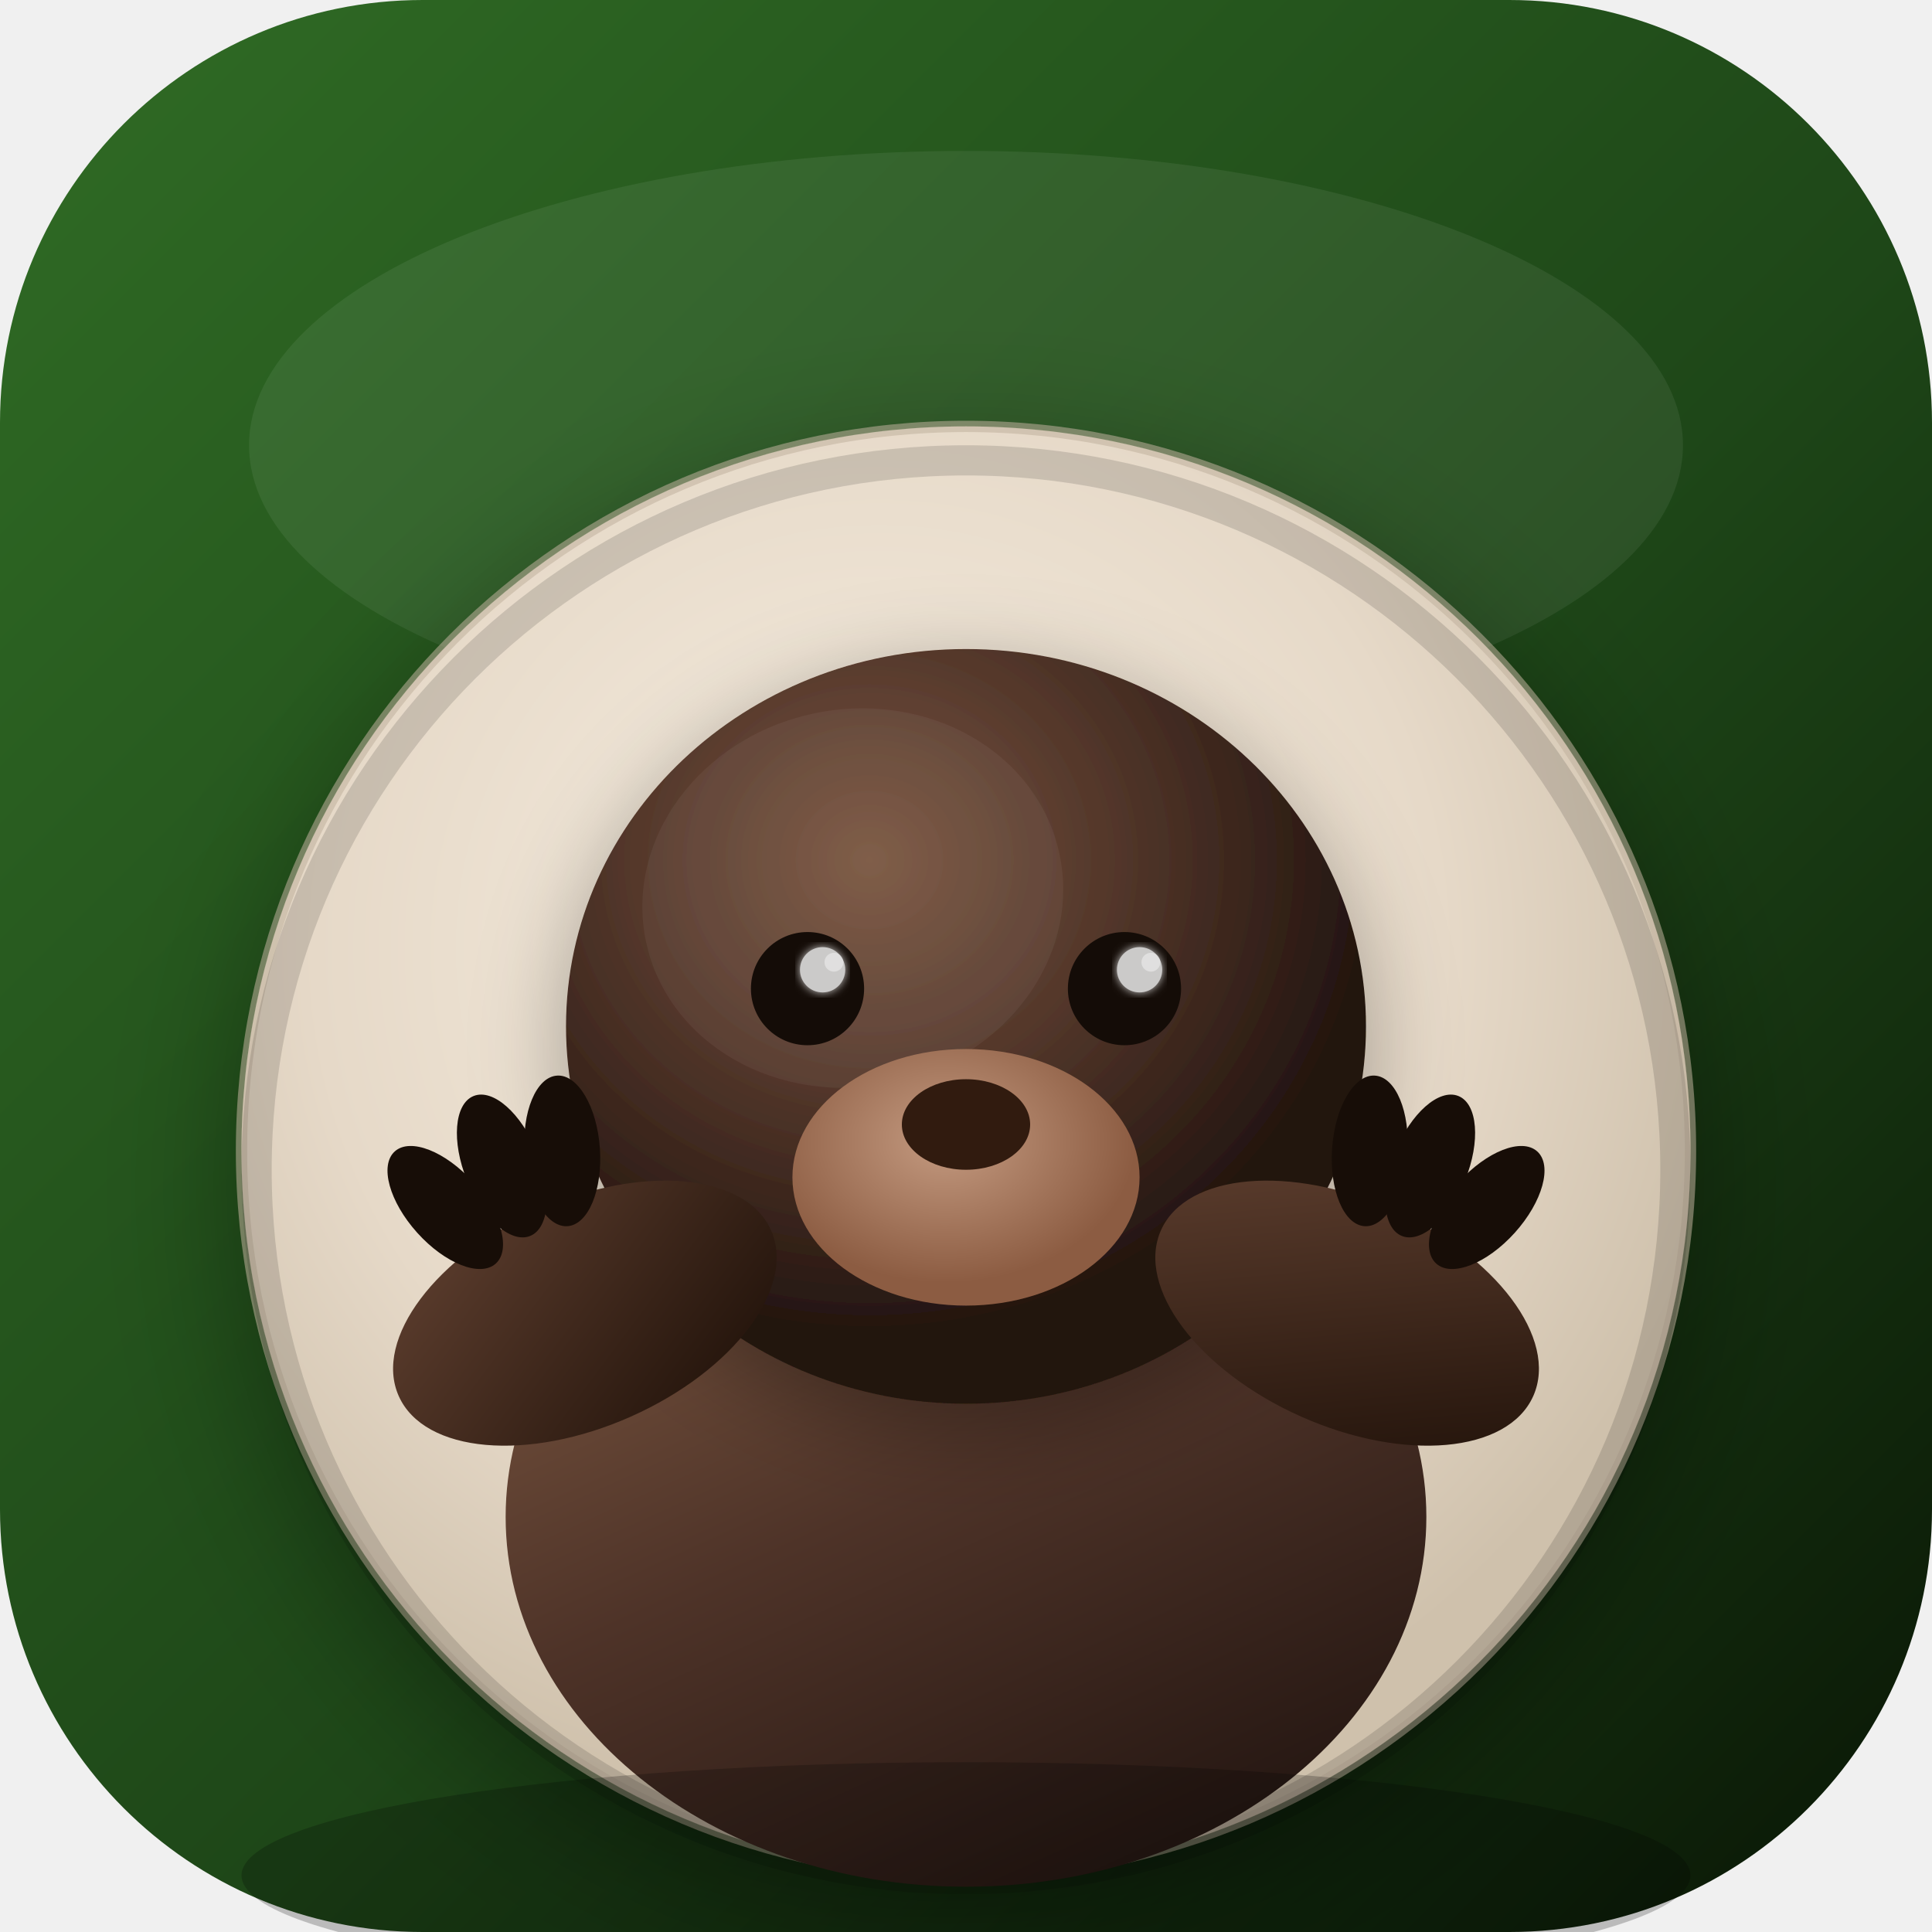
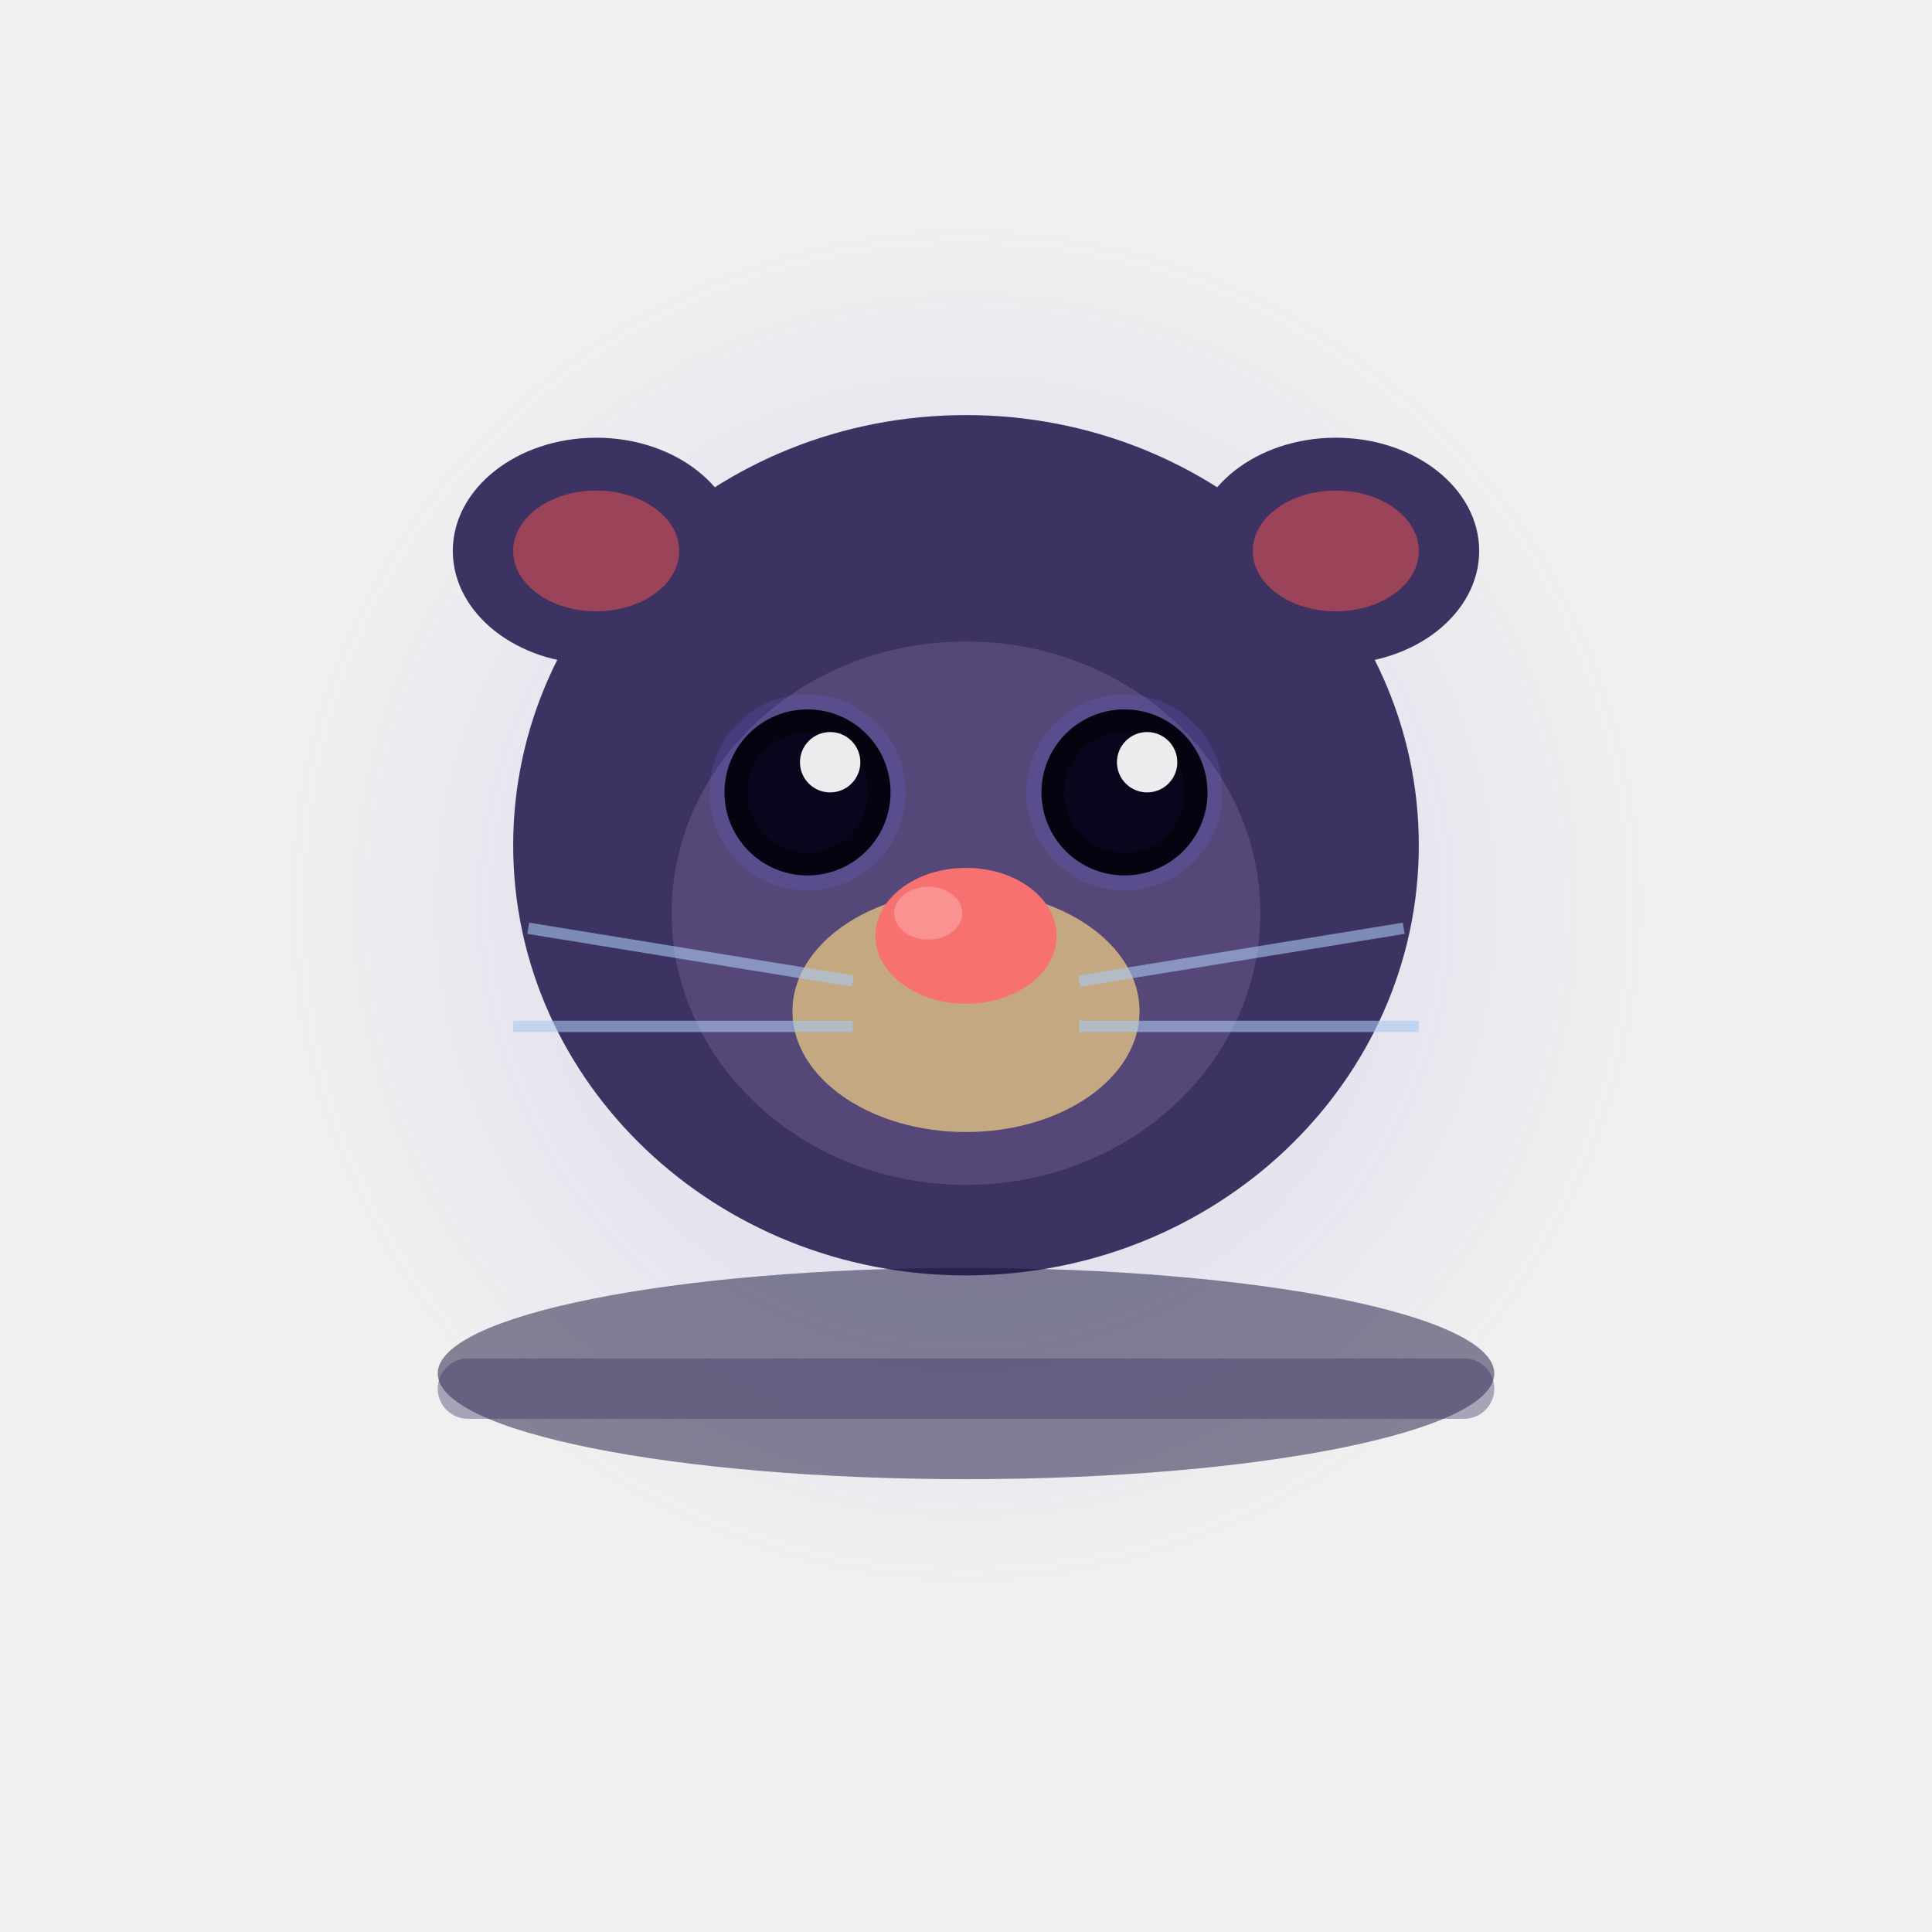
- <svg xmlns="http://www.w3.org/2000/svg" viewBox="0 0 512 512" width="512" height="512">
+ <svg xmlns="http://www.w3.org/2000/svg" width="256" height="256" viewBox="0 0 256 256" role="img">
  <defs>
-     <linearGradient id="bg" x1="0%" y1="0%" x2="100%" y2="100%">
-       <stop offset="0%" stop-color="#306c25" />
-       <stop offset="55%" stop-color="#1e4718" />
-       <stop offset="100%" stop-color="#091505" />
-     </linearGradient>
-     <radialGradient id="ground" cx="44%" cy="36%" r="60%">
-       <stop offset="0%" stop-color="#f7efe2" />
-       <stop offset="65%" stop-color="#e6d9c8" />
-       <stop offset="100%" stop-color="#cfc1ac" />
+     <radialGradient id="mg" cx="50%" cy="50%" r="50%">
+       <stop offset="0%" stop-color="#6b5de0" stop-opacity="0.2" />
+       <stop offset="100%" stop-color="#6b5de0" stop-opacity="0" />
    </radialGradient>
-     <linearGradient id="fur" x1="22%" y1="0%" x2="78%" y2="100%">
-       <stop offset="0%" stop-color="#7a5640" />
-       <stop offset="45%" stop-color="#4e3328" />
-       <stop offset="100%" stop-color="#211410" />
-     </linearGradient>
-     <radialGradient id="furHead" cx="38%" cy="28%" r="62%">
-       <stop offset="0%" stop-color="#7a5640" />
-       <stop offset="50%" stop-color="#52362a" />
-       <stop offset="100%" stop-color="#241610" />
-     </radialGradient>
-     <radialGradient id="snout" cx="44%" cy="36%" r="55%">
-       <stop offset="0%" stop-color="#c49a80" />
-       <stop offset="100%" stop-color="#8c5c42" />
-     </radialGradient>
-     <linearGradient id="paw" x1="0%" y1="0%" x2="100%" y2="100%">
-       <stop offset="0%" stop-color="#604030" />
-       <stop offset="100%" stop-color="#1e1008" />
-     </linearGradient>
-     <filter id="groundShadow" x="-15%" y="-15%" width="130%" height="130%">
-       <feDropShadow dx="0" dy="10" stdDeviation="18" flood-color="#000" flood-opacity="0.38" />
-     </filter>
-     <filter id="moleShadow" x="-25%" y="-25%" width="150%" height="150%">
-       <feDropShadow dx="0" dy="6" stdDeviation="12" flood-color="#000" flood-opacity="0.32" />
-     </filter>
-     <filter id="eyeGlow">
-       <feGaussianBlur stdDeviation="1.2" result="blur" />
-       <feMerge>
-         <feMergeNode in="blur" />
-         <feMergeNode in="SourceGraphic" />
-       </feMerge>
-     </filter>
  </defs>
-   <rect width="512" height="512" rx="112" fill="url(#bg)" />
-   <ellipse cx="256" cy="118" rx="190" ry="78" fill="white" opacity="0.07" />
-   <circle cx="256" cy="305" r="192" fill="url(#ground)" filter="url(#groundShadow)" />
-   <circle cx="256" cy="305" r="192" fill="none" stroke="#bfb09c" stroke-width="3" opacity="0.55" />
-   <circle cx="256" cy="310" r="188" fill="none" stroke="#00000022" stroke-width="8" />
-   <ellipse cx="256" cy="402" rx="122" ry="98" fill="url(#fur)" />
-   <ellipse cx="256" cy="272" rx="106" ry="100" fill="url(#furHead)" filter="url(#moleShadow)" />
-   <ellipse cx="226" cy="238" rx="56" ry="50" fill="white" opacity="0.048" transform="rotate(-12 226 238)" />
-   <ellipse cx="256" cy="312" rx="46" ry="34" fill="url(#snout)" />
-   <ellipse cx="256" cy="298" rx="17" ry="12" fill="#311b0f" />
-   <circle cx="214" cy="262" r="15" fill="#140c07" />
-   <circle cx="218" cy="257" r="6" fill="white" opacity="0.78" filter="url(#eyeGlow)" />
-   <circle cx="221" cy="255" r="2.5" fill="white" opacity="0.4" />
-   <circle cx="298" cy="262" r="15" fill="#140c07" />
-   <circle cx="302" cy="257" r="6" fill="white" opacity="0.78" filter="url(#eyeGlow)" />
-   <circle cx="305" cy="255" r="2.5" fill="white" opacity="0.4" />
-   <ellipse cx="155" cy="348" rx="54" ry="30" fill="url(#paw)" transform="rotate(-24 155 348)" />
-   <ellipse cx="118" cy="320" rx="10" ry="20" fill="#170d07" transform="rotate(-42 118 320)" />
-   <ellipse cx="133" cy="309" rx="10" ry="20" fill="#170d07" transform="rotate(-22 133 309)" />
-   <ellipse cx="149" cy="305" rx="10" ry="20" fill="#170d07" transform="rotate(-4 149 305)" />
-   <ellipse cx="357" cy="348" rx="54" ry="30" fill="url(#paw)" transform="rotate(24 357 348)" />
-   <ellipse cx="394" cy="320" rx="10" ry="20" fill="#170d07" transform="rotate(42 394 320)" />
-   <ellipse cx="379" cy="309" rx="10" ry="20" fill="#170d07" transform="rotate(22 379 309)" />
-   <ellipse cx="363" cy="305" rx="10" ry="20" fill="#170d07" transform="rotate(4 363 305)" />
-   <ellipse cx="256" cy="497" rx="192" ry="30" fill="#000" opacity="0.22" />
+   <circle cx="128" cy="120" r="90" fill="url(#mg)" />
+   <ellipse cx="128" cy="112" rx="60" ry="57" fill="#3d3362" />
+   <ellipse cx="128" cy="121" rx="39" ry="36" fill="#554878" />
+   <ellipse cx="128" cy="134" rx="23" ry="16" fill="#c4a882" />
+   <ellipse cx="128" cy="124" rx="12" ry="9" fill="#f87171" />
+   <ellipse cx="123" cy="121" rx="4.5" ry="3.5" fill="#fca5a5" opacity="0.65" />
+   <circle cx="107" cy="105" r="13" fill="#6b5de0" opacity="0.2" />
+   <circle cx="107" cy="105" r="11" fill="#04030f" />
+   <circle cx="107" cy="105" r="8" fill="#08061c" />
+   <circle cx="110" cy="101" r="4" fill="#ffffff" opacity="0.92" />
+   <circle cx="149" cy="105" r="13" fill="#6b5de0" opacity="0.2" />
+   <circle cx="149" cy="105" r="11" fill="#04030f" />
+   <circle cx="149" cy="105" r="8" fill="#08061c" />
+   <circle cx="152" cy="101" r="4" fill="#ffffff" opacity="0.92" />
+   <ellipse cx="79" cy="73" rx="19" ry="15" fill="#3d3362" />
+   <ellipse cx="79" cy="73" rx="11" ry="8" fill="#e85050" opacity="0.55" />
+   <ellipse cx="177" cy="73" rx="19" ry="15" fill="#3d3362" />
+   <ellipse cx="177" cy="73" rx="11" ry="8" fill="#e85050" opacity="0.55" />
+   <line x1="113" y1="130" x2="70" y2="123" stroke="#a8c8f0" stroke-width="1.5" opacity="0.6" />
+   <line x1="113" y1="136" x2="68" y2="136" stroke="#a8c8f0" stroke-width="1.5" opacity="0.6" />
+   <line x1="143" y1="130" x2="186" y2="123" stroke="#a8c8f0" stroke-width="1.5" opacity="0.6" />
+   <line x1="143" y1="136" x2="188" y2="136" stroke="#a8c8f0" stroke-width="1.5" opacity="0.6" />
+   <ellipse cx="128" cy="182" rx="70" ry="14" fill="#14113a" opacity="0.5" />
+   <rect x="58" y="180" width="140" height="8" rx="4" fill="#3d3362" opacity="0.4" />
</svg>
